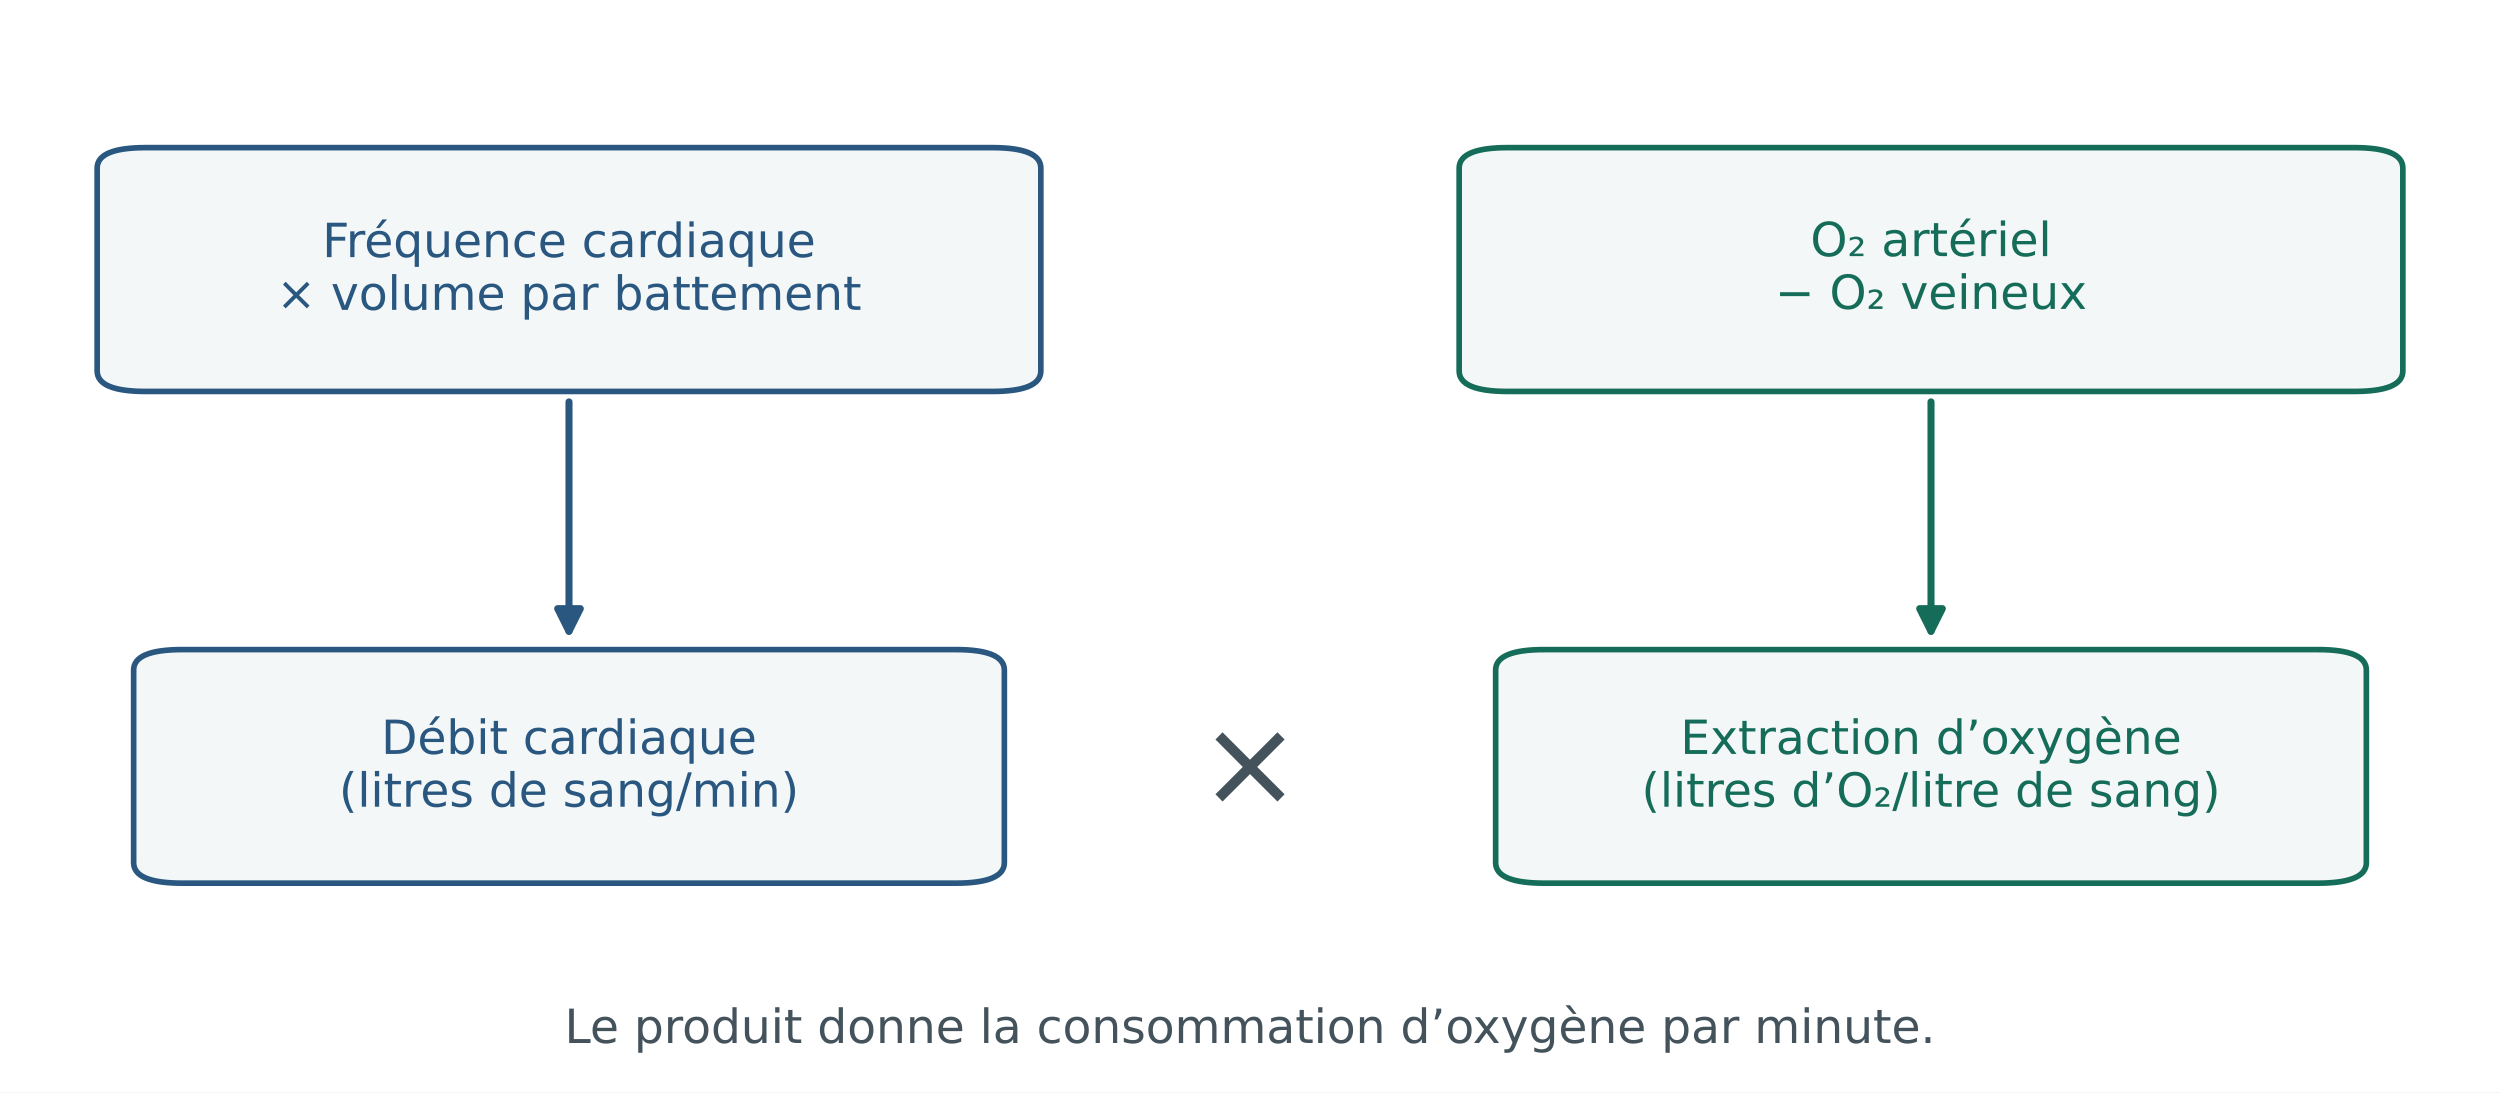
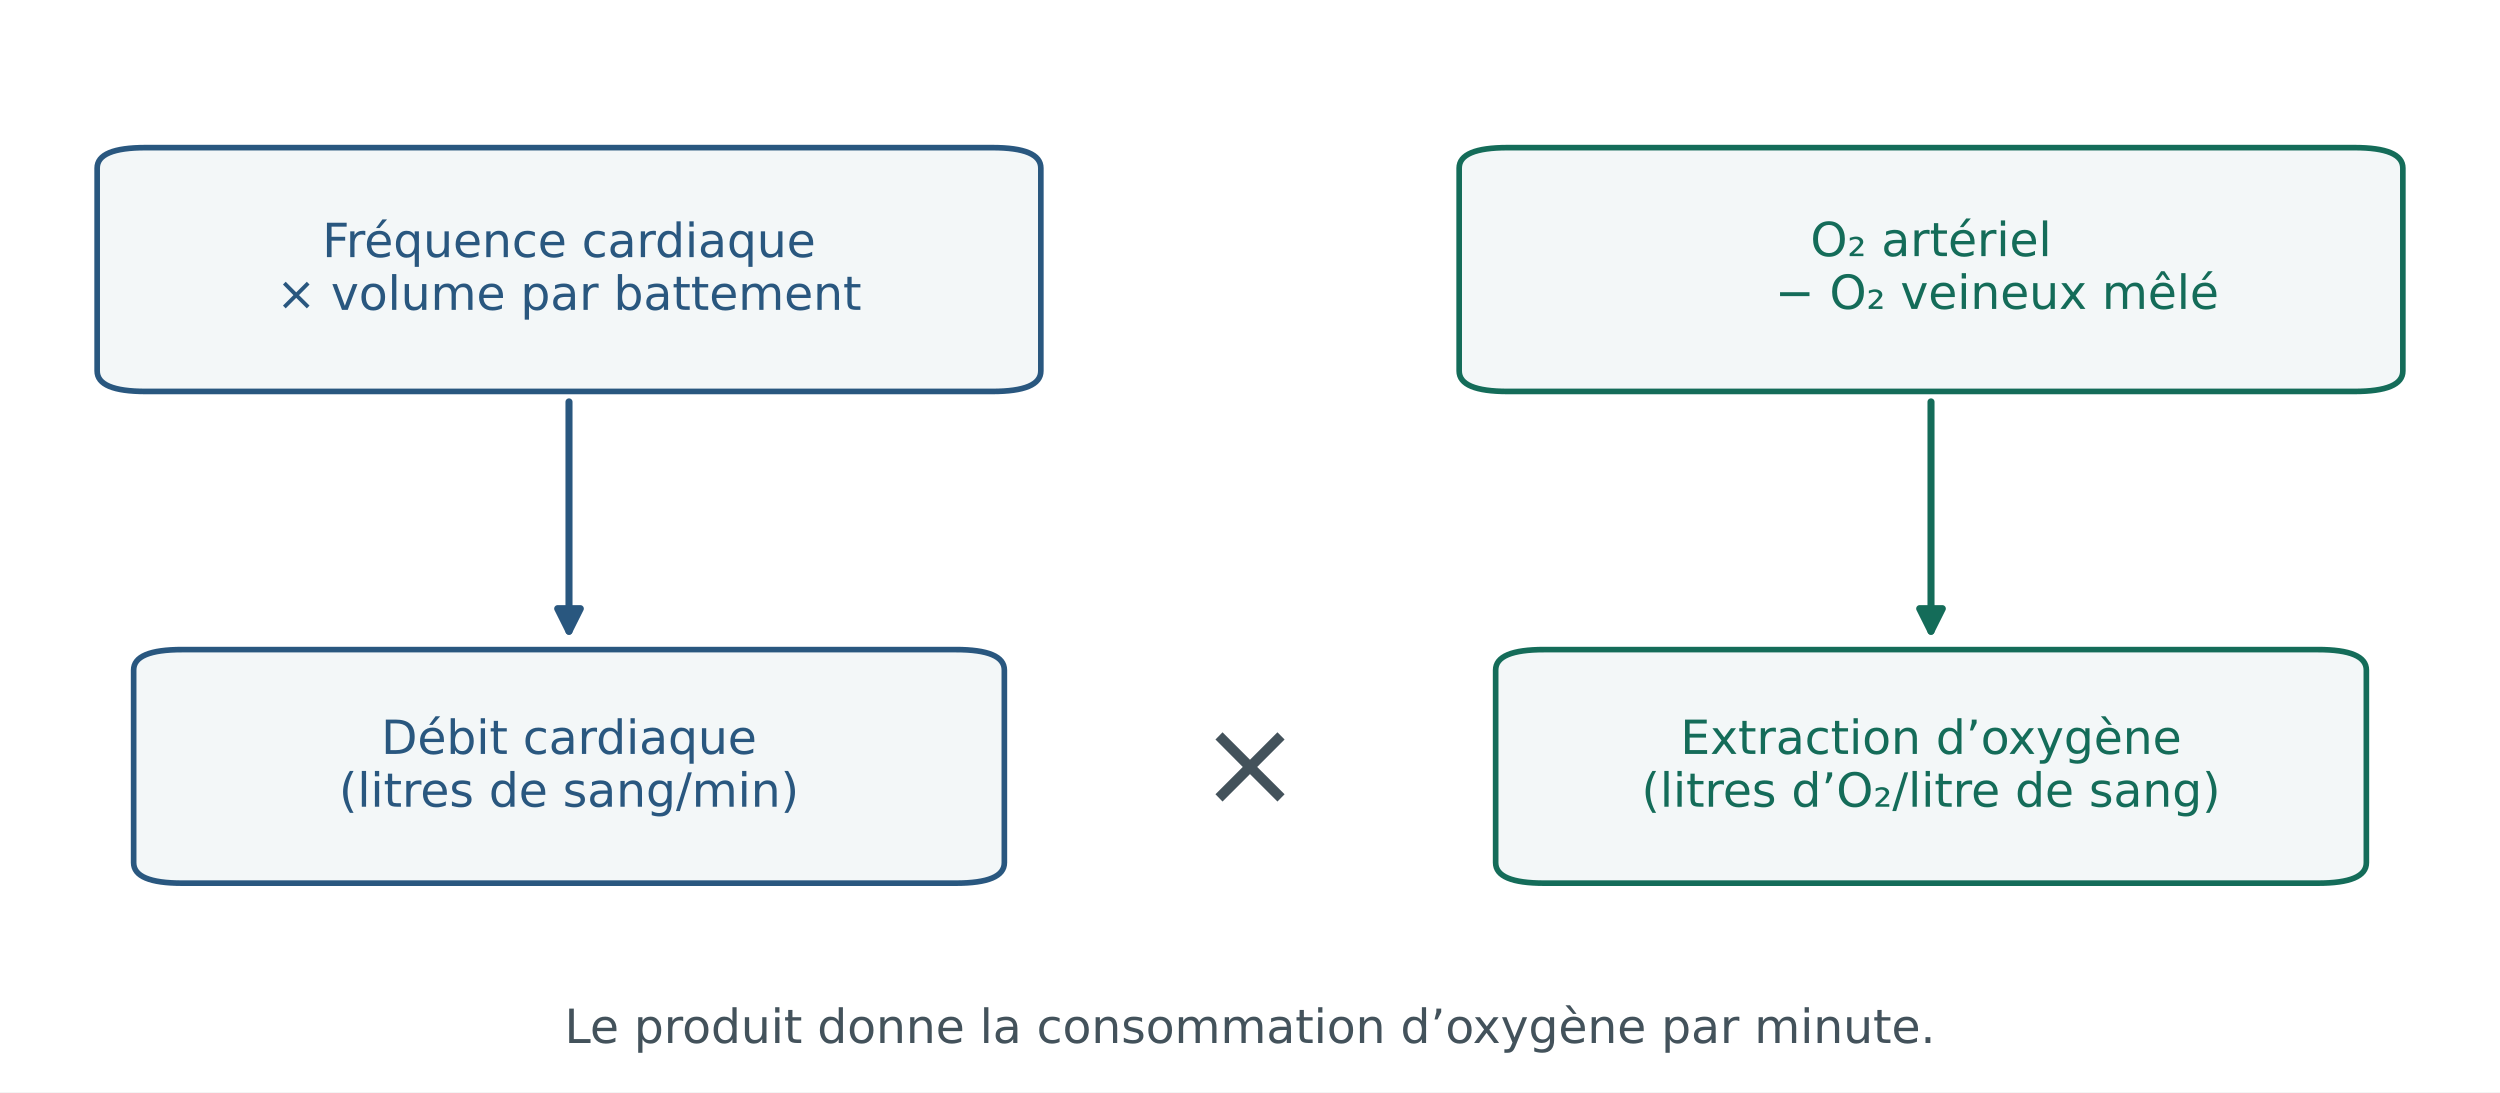
<svg xmlns="http://www.w3.org/2000/svg" width="530.64pt" height="231.84pt" viewBox="0 0 530.64 231.84" version="1.1">
  <defs>
    <style type="text/css">*{stroke-linejoin: round; stroke-linecap: butt}</style>
  </defs>
  <g id="figure_1">
    <g id="patch_1">
      <path d="M 0 231.84 L 530.64 231.84 L 530.64 0 L 0 0 z " style="fill: #ffffff" />
    </g>
    <g id="axes_1">
      <g id="patch_2">
        <path d="M 30.947 83.087 L 210.599 83.087 Q 220.923 83.087 220.923 78.738 L 220.923 35.685 Q 220.923 31.336 210.599 31.336 L 30.947 31.336 Q 20.622 31.336 20.622 35.685 L 20.622 78.738 Q 20.622 83.087 30.947 83.087 z " clip-path="url(#p5de2cae52c)" style="fill: #f3f7f8; stroke: #29577f; stroke-width: 1.2; stroke-linejoin: miter" />
      </g>
      <g id="patch_3">
        <path d="M 320.041 83.087 L 499.693 83.087 Q 510.018 83.087 510.018 78.738 L 510.018 35.685 Q 510.018 31.336 499.693 31.336 L 320.041 31.336 Q 309.717 31.336 309.717 35.685 L 309.717 78.738 Q 309.717 83.087 320.041 83.087 z " clip-path="url(#p5de2cae52c)" style="fill: #f3f7f8; stroke: #146c59; stroke-width: 1.2; stroke-linejoin: miter" />
      </g>
      <g id="patch_4">
        <path d="M 38.691 187.458 L 202.855 187.458 Q 213.18 187.458 213.18 183.109 L 213.18 142.23 Q 213.18 137.881 202.855 137.881 L 38.691 137.881 Q 28.366 137.881 28.366 142.23 L 28.366 183.109 Q 28.366 187.458 38.691 187.458 z " clip-path="url(#p5de2cae52c)" style="fill: #f3f7f8; stroke: #29577f; stroke-width: 1.2; stroke-linejoin: miter" />
      </g>
      <g id="patch_5">
        <path d="M 327.785 187.458 L 491.949 187.458 Q 502.274 187.458 502.274 183.109 L 502.274 142.23 Q 502.274 137.881 491.949 137.881 L 327.785 137.881 Q 317.46 137.881 317.46 142.23 L 317.46 183.109 Q 317.46 187.458 327.785 187.458 z " clip-path="url(#p5de2cae52c)" style="fill: #f3f7f8; stroke: #146c59; stroke-width: 1.2; stroke-linejoin: miter" />
      </g>
      <g id="patch_6">
        <path d="M 120.773 85.305 Q 120.773 110.486 120.773 133.99 " clip-path="url(#p5de2cae52c)" style="fill: none; stroke: #29577f; stroke-width: 1.5; stroke-linecap: round" />
        <path d="M 123.173 129.19 L 120.773 133.99 L 118.373 129.19 z " clip-path="url(#p5de2cae52c)" style="fill: #29577f; stroke: #29577f; stroke-width: 1.5; stroke-linecap: round" />
      </g>
      <g id="patch_7">
        <path d="M 409.867 85.305 Q 409.867 110.486 409.867 133.99 " clip-path="url(#p5de2cae52c)" style="fill: none; stroke: #146c59; stroke-width: 1.5; stroke-linecap: round" />
        <path d="M 412.267 129.19 L 409.867 133.99 L 407.467 129.19 z " clip-path="url(#p5de2cae52c)" style="fill: #146c59; stroke: #146c59; stroke-width: 1.5; stroke-linecap: round" />
      </g>
      <g id="text_1">
        <text style="font-size: 10px; font-family: 'DejaVu Sans'; fill: #29577f" transform="translate(68.40874 54.57167)">Fréquence cardiaque</text>
        <text style="font-size: 10px; font-family: 'DejaVu Sans'; fill: #29577f" transform="translate(58.68764 65.76948)">× volume par battement</text>
      </g>
      <g id="text_2">
        <text style="font-size: 10px; font-family: 'DejaVu Sans'; fill: #146c59" transform="translate(384.2711 54.37167)">O₂ artériel</text>
-         <text style="font-size: 10px; font-family: 'DejaVu Sans'; fill: #146c59" transform="translate(376.7602 65.56948)">− O₂ veineux</text>
+         <text style="font-size: 10px; font-family: 'DejaVu Sans'; fill: #146c59" transform="translate(376.7602 65.56948)">− O₂ veineux mêlé</text>
      </g>
      <g id="text_3">
        <text style="font-size: 10px; font-family: 'DejaVu Sans'; fill: #29577f" transform="translate(80.90561 160.0301)">Débit cardiaque</text>
        <text style="font-size: 10px; font-family: 'DejaVu Sans'; fill: #29577f" transform="translate(71.95561 171.2279)">(litres de sang/min)</text>
      </g>
      <g id="text_4">
        <text style="font-size: 10px; font-family: 'DejaVu Sans'; fill: #146c59" transform="translate(356.6719 160.0301)">Extraction d’oxygène</text>
        <text style="font-size: 10px; font-family: 'DejaVu Sans'; fill: #146c59" transform="translate(348.4274 171.2279)">(litres d’O₂/litre de sang)</text>
      </g>
      <g id="text_5">
        <text style="font-size: 26px; font-family: 'DejaVu Sans'; text-anchor: middle; fill: #43525b" x="265.32" y="170.931" transform="rotate(-0 265.32 170.9312)">×</text>
      </g>
      <g id="text_6">
        <text style="font-size: 10px; font-family: 'DejaVu Sans'; text-anchor: middle; fill: #43525b" x="265.32" y="221.378" transform="rotate(-0 265.32 221.3784)">Le produit donne la consommation d’oxygène par minute.</text>
      </g>
    </g>
  </g>
  <defs>
    <clipPath id="p5de2cae52c">
      <rect x="7.2" y="7.2" width="516.24" height="217.44" />
    </clipPath>
  </defs>
</svg>
